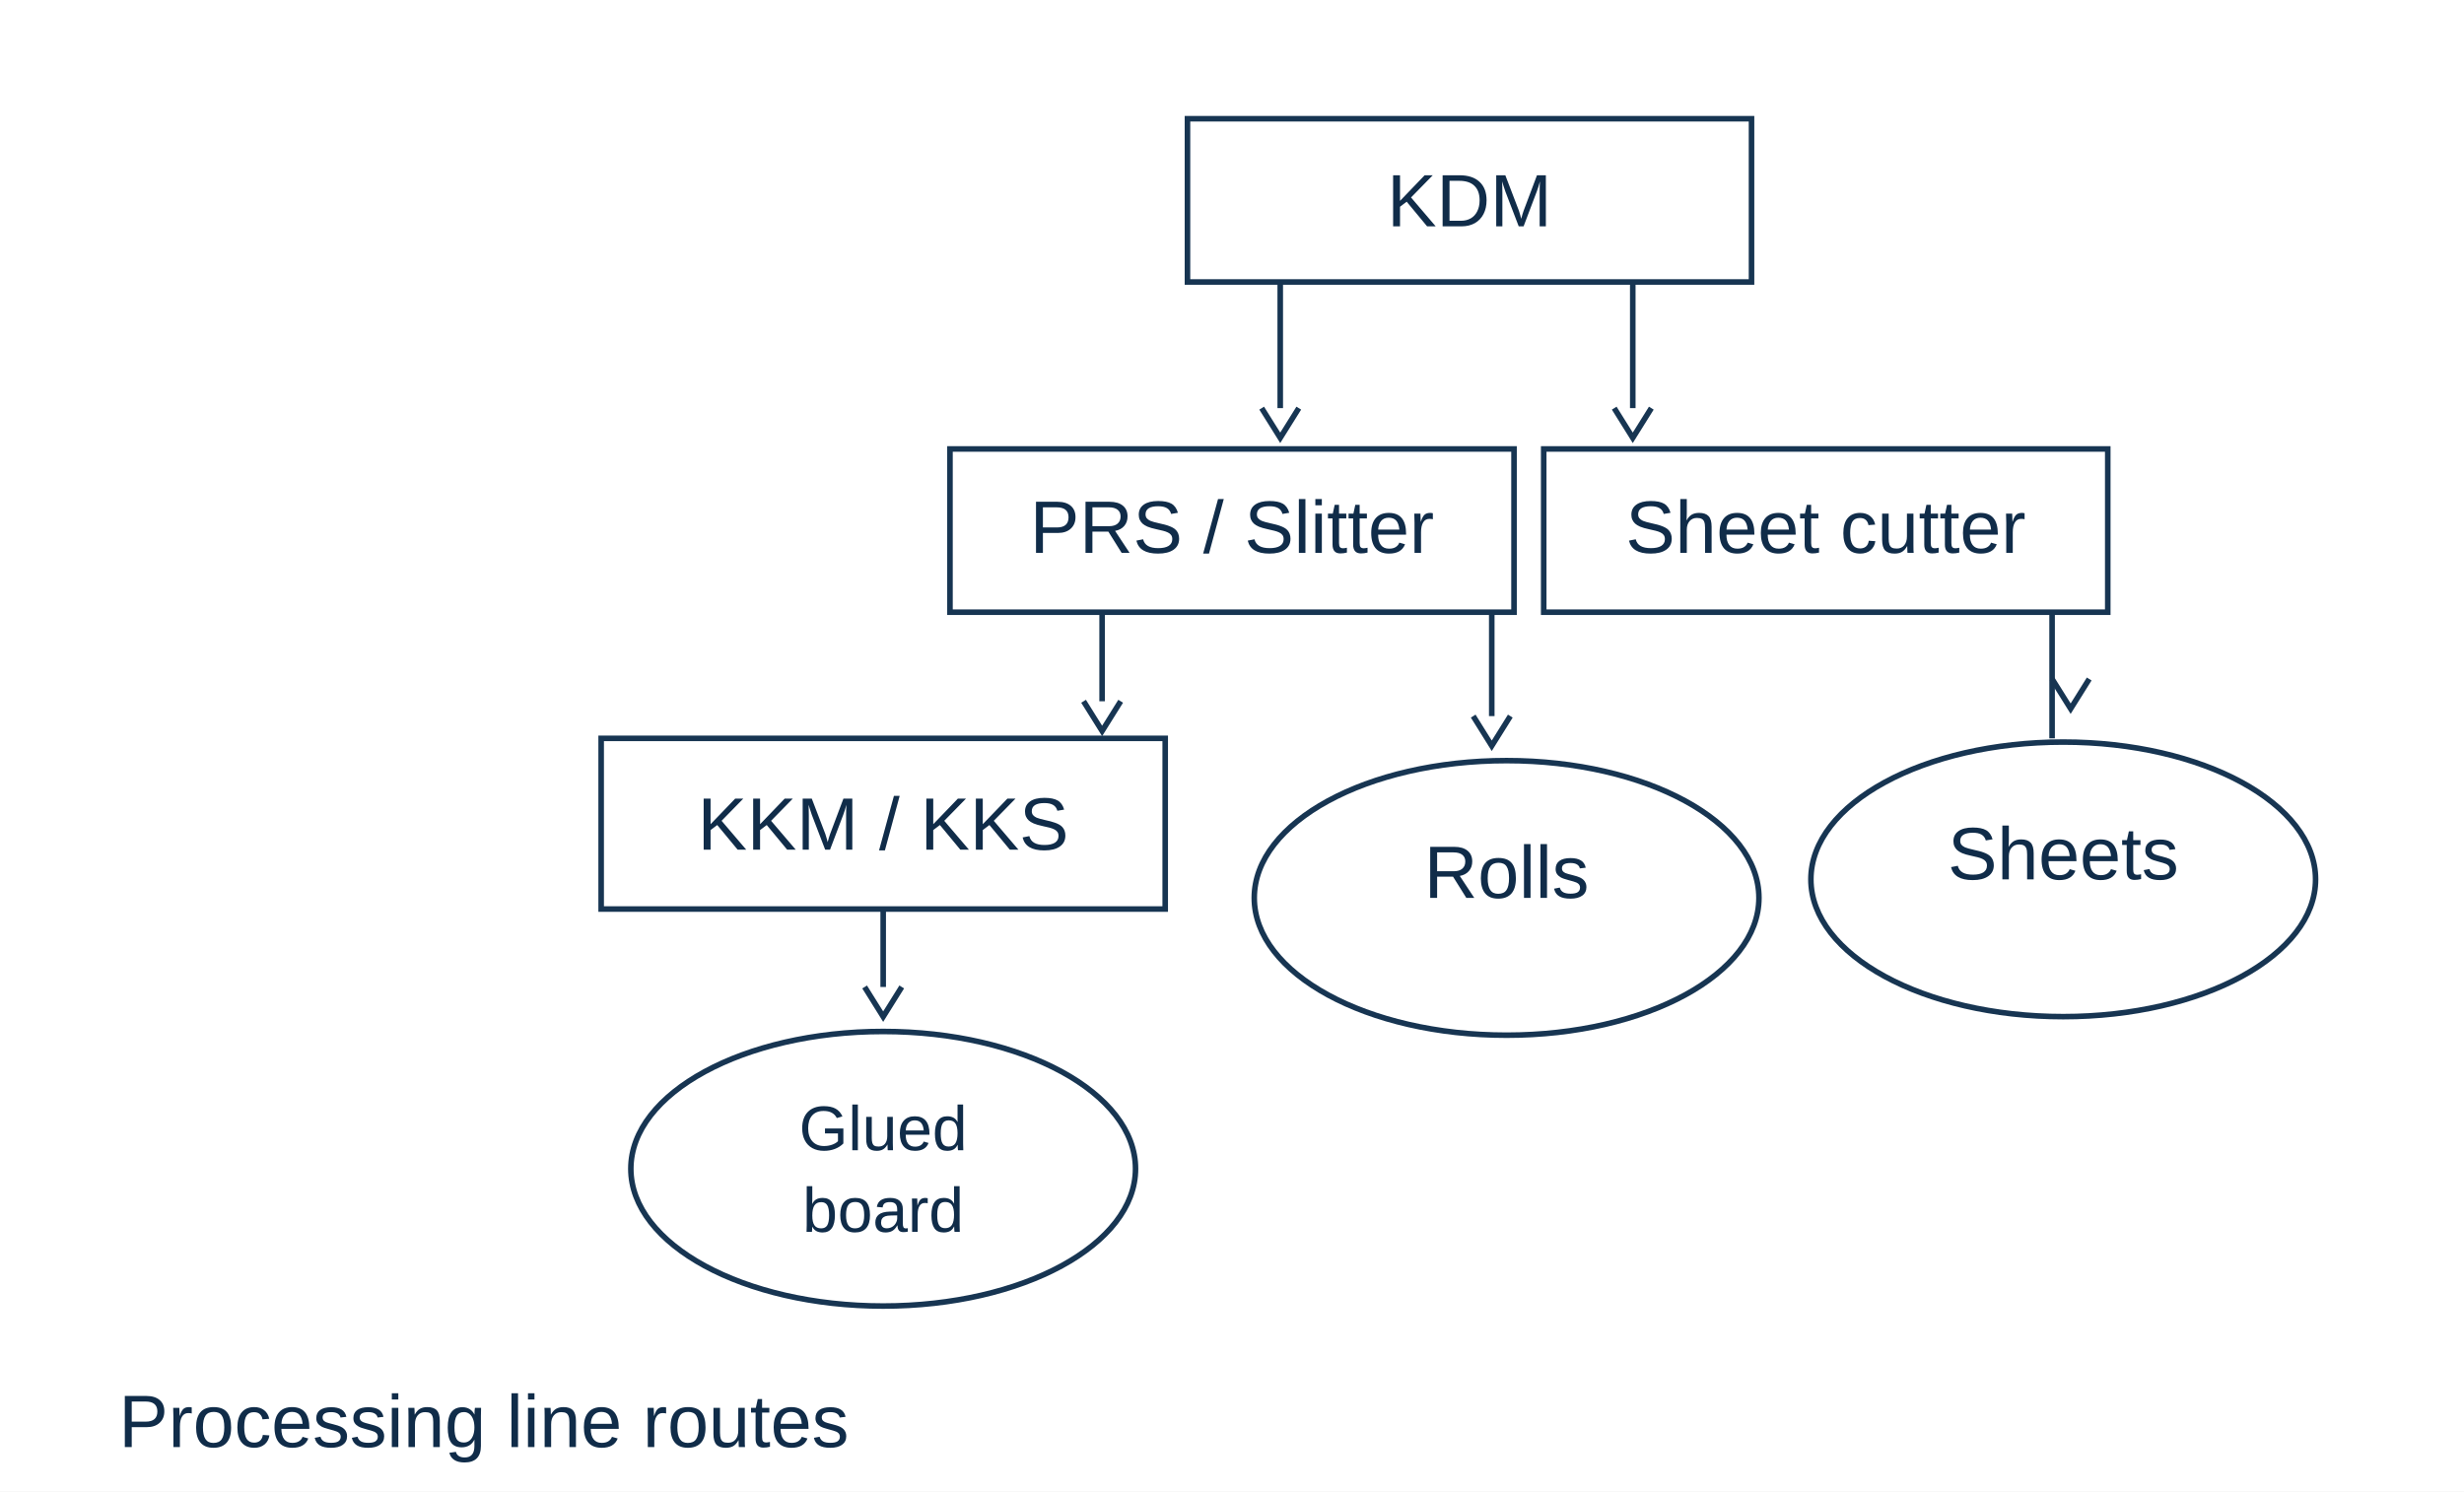
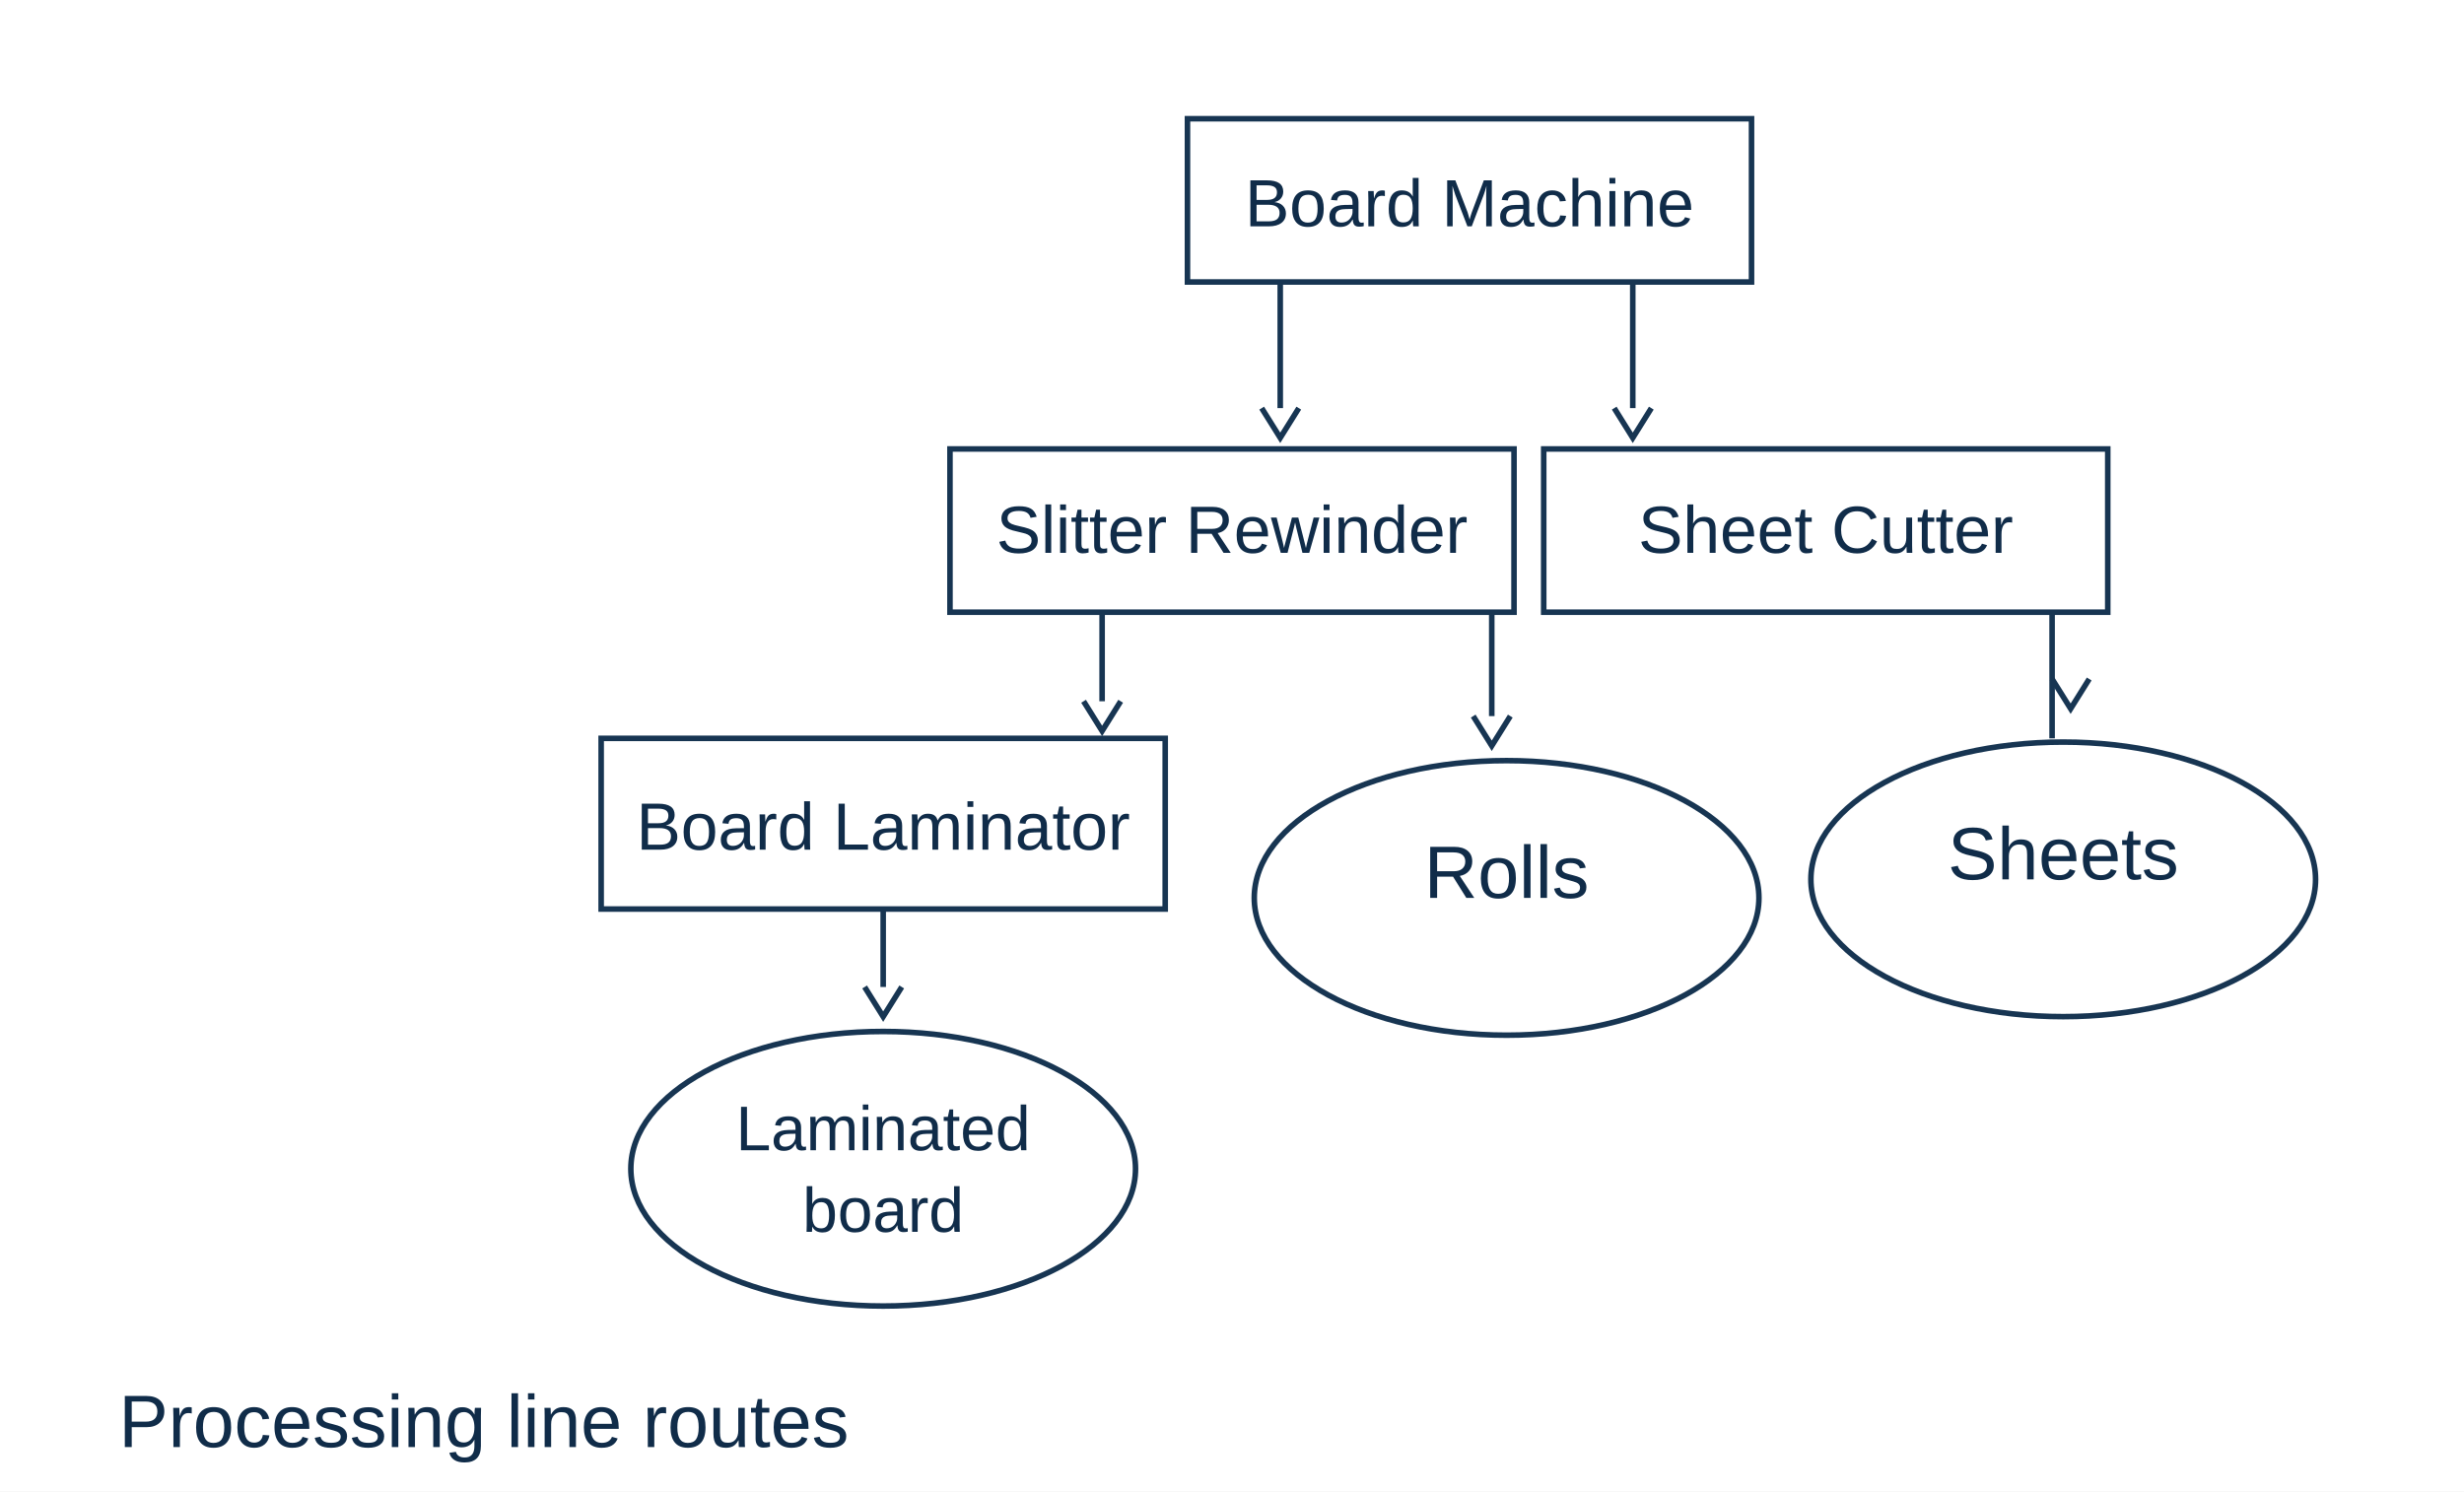
<svg xmlns="http://www.w3.org/2000/svg" width="664" height="402" viewBox="0 0 664 402">
  <rect width="664" height="402" fill="white" />
  <g fill="white" stroke="#173552" stroke-width="1.5">
    <path d="M345 76v42m95-42v42M297 165v32m105-32v36m151-36v34M238 245v29" />
    <path d="m340 110 5 8 5-8m85 0 5 8 5-8M292 189l5 8 5-8m95 4 5 8 5-8m146-10 5 8 5-8M233 266l5 8 5-8" />
    <rect x="320" y="32" width="152" height="44" />
    <rect x="256" y="121" width="152" height="44" />
    <rect x="416" y="121" width="152" height="44" />
    <rect x="162" y="199" width="152" height="46" />
    <ellipse cx="406" cy="242" rx="68" ry="37" />
    <ellipse cx="556" cy="237" rx="68" ry="37" />
    <ellipse cx="238" cy="315" rx="68" ry="37" />
  </g>
  <g font-family="Segoe UI,Arial,sans-serif" font-size="20" text-anchor="middle" fill="#102c49">
-     <text x="396" y="61">KDM</text>
-     <text x="332" y="149">PRS / Slitter</text>
-     <text x="492" y="149">Sheet cutter</text>
-     <text x="238" y="229">KKM / KKS</text>
+     <text x="396" y="61" font-size="18">Board Machine</text>
+     <text x="332" y="149" font-size="18">Slitter Rewinder</text>
+     <text x="492" y="149" font-size="18">Sheet Cutter</text>
+     <text x="238" y="229" font-size="18">Board Laminator</text>
    <text x="406" y="242">Rolls</text>
    <text x="556" y="237">Sheets</text>
-     <text x="238" y="310" font-size="17">Glued</text>
+     <text x="238" y="310" font-size="17">Laminated</text>
    <text x="238" y="332" font-size="17">board</text>
    <text x="32" y="390" text-anchor="start">Processing line routes</text>
  </g>
</svg>
